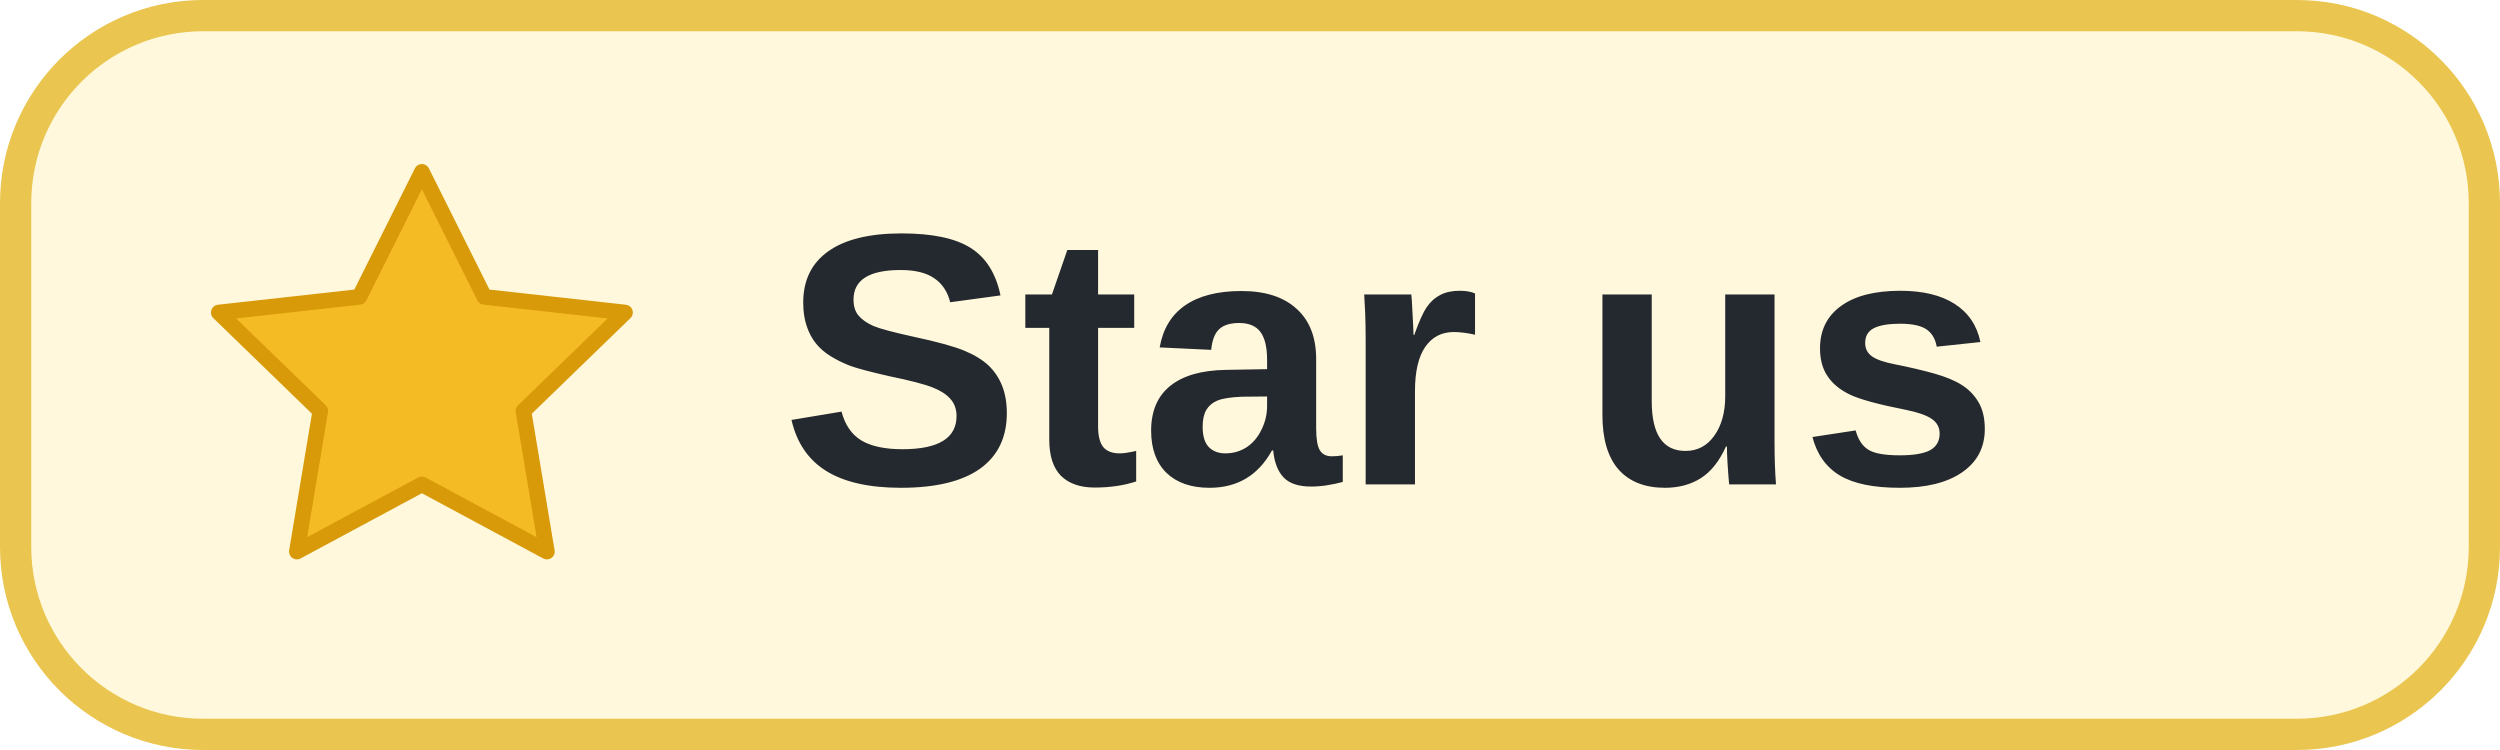
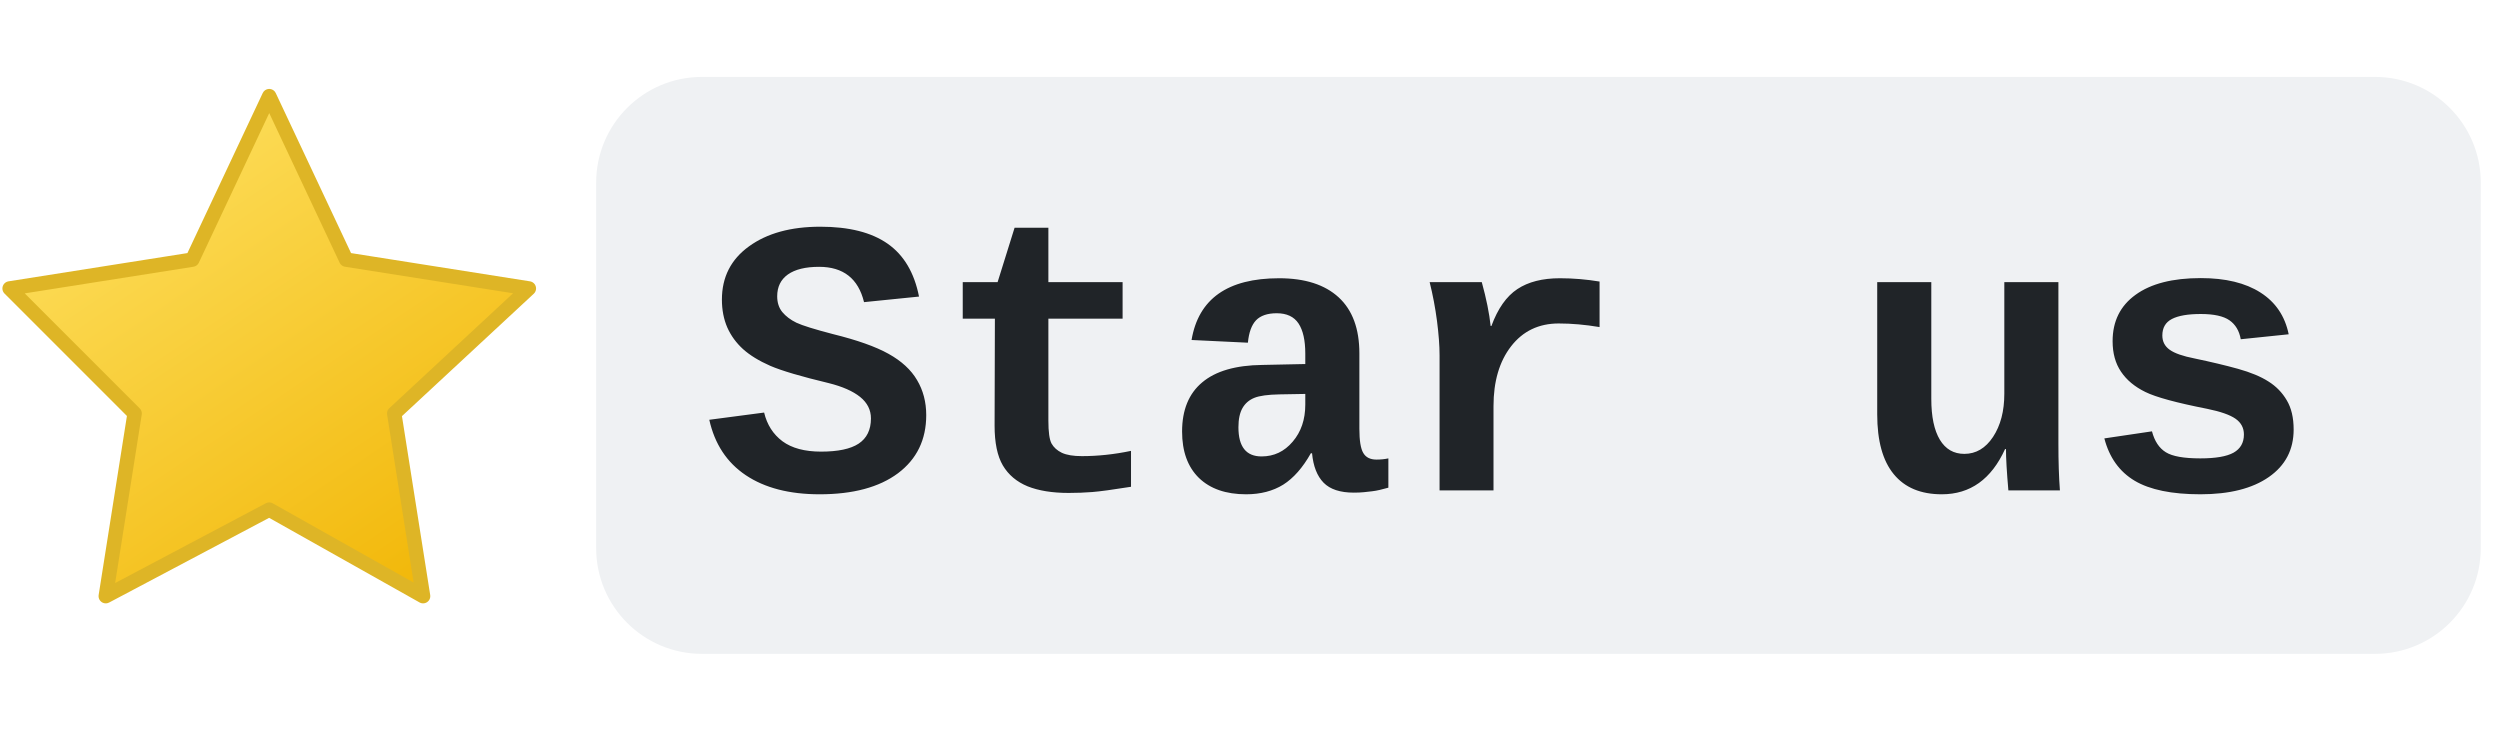
- <svg xmlns="http://www.w3.org/2000/svg" width="160" height="48" viewBox="0 0 160 48" role="img" aria-labelledby="title">
-   <rect x="1" y="1" width="158" height="46" rx="12" fill="#fff8dc" stroke="#eac54f" stroke-width="2" />
-   <path d="m27 11 4 8 9 1-6.5 6.3 1.5 9L27 31l-8 4.3 1.5-9L14 20l9-1z" fill="#f5bb24" stroke="#d89a09" stroke-linejoin="round" />
-   <text x="50" y="31" fill="#24292f" font-family="Arial, Helvetica, sans-serif" font-size="23" font-weight="700">Star us</text>
+ <svg xmlns="http://www.w3.org/2000/svg" width="260" height="76" viewBox="0 0 260 76" role="img" aria-labelledby="title">
+   <defs>
+     <linearGradient id="gold" x2="0.7" y2="1">
+       <stop stop-color="#ffe56b" />
+       <stop offset="1" stop-color="#f2b90c" />
+     </linearGradient>
+   </defs>
+   <rect x="62" y="8" width="196" height="60" rx="11" fill="#eff1f3" />
+   <path d="m28 10 8 17 19 3-14 13 3 19-16-9-17 9 3-19L1 30l19-3z" fill="url(#gold)" stroke="#deb526" stroke-width="1.5" stroke-linejoin="round" />
+   <text x="73" y="51" fill="#202428" font-family="'Courier New', Courier, monospace" font-size="41" font-weight="700" letter-spacing="-0.7">Star us</text>
</svg>
